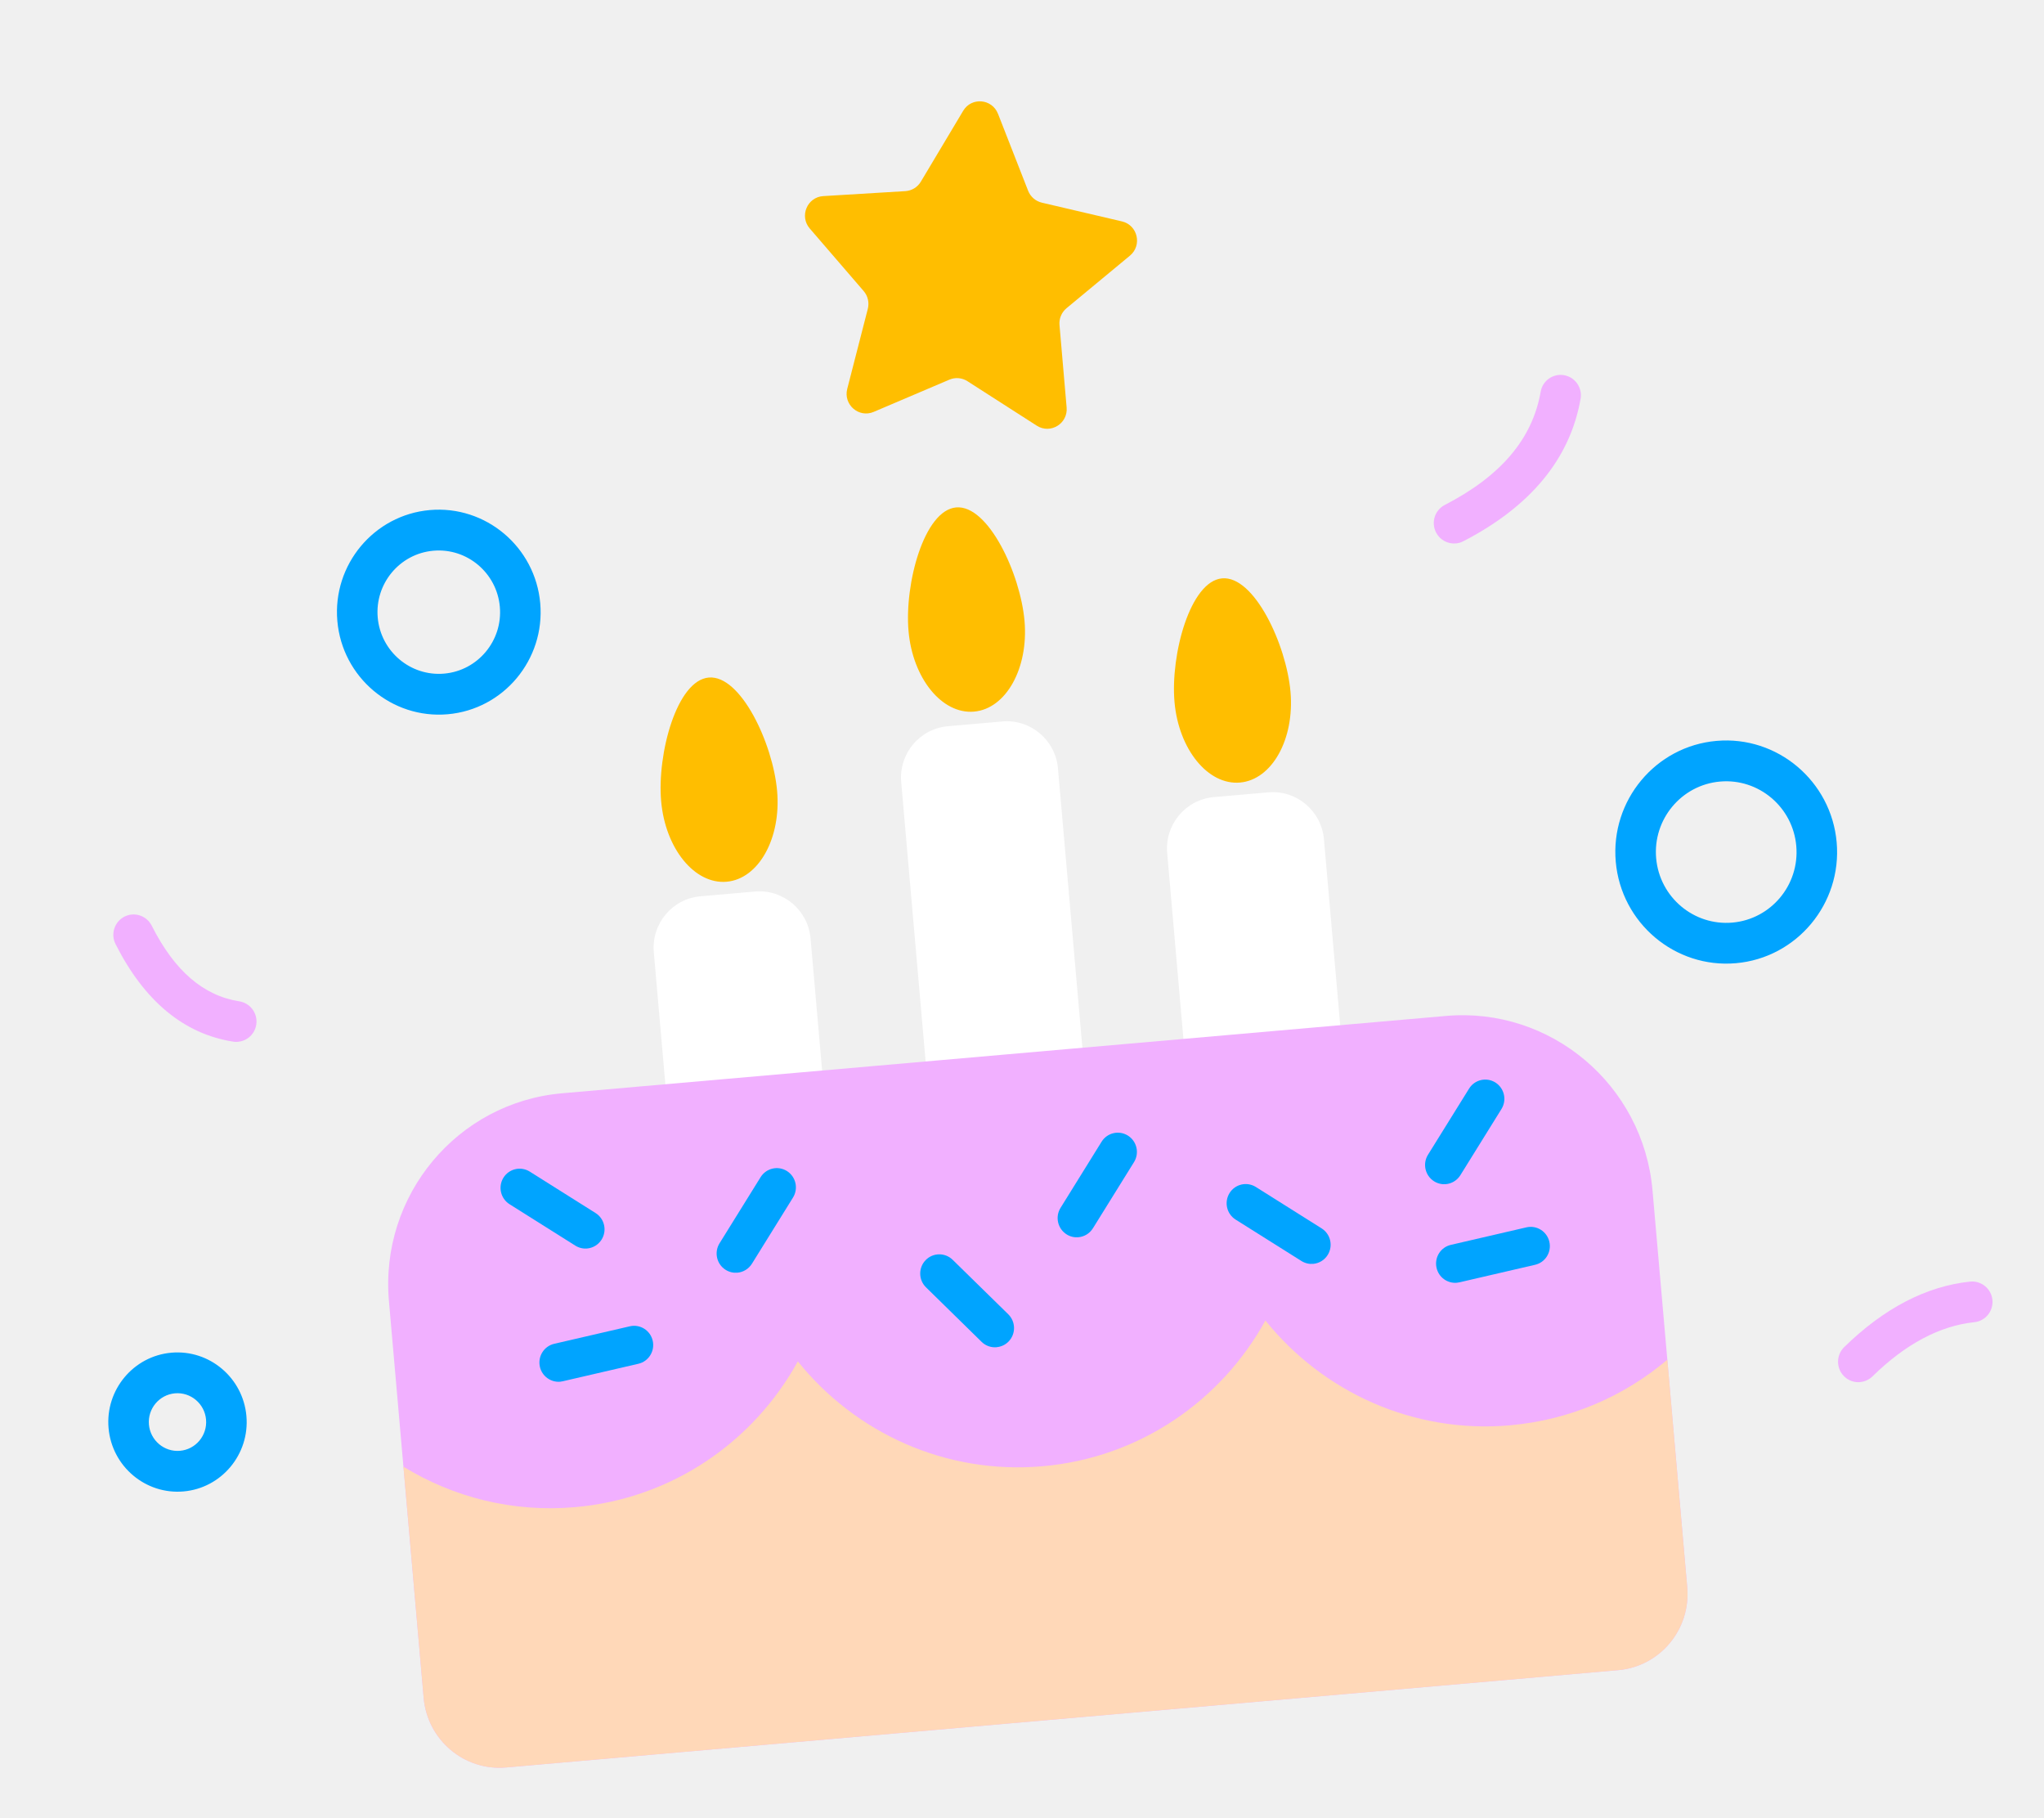
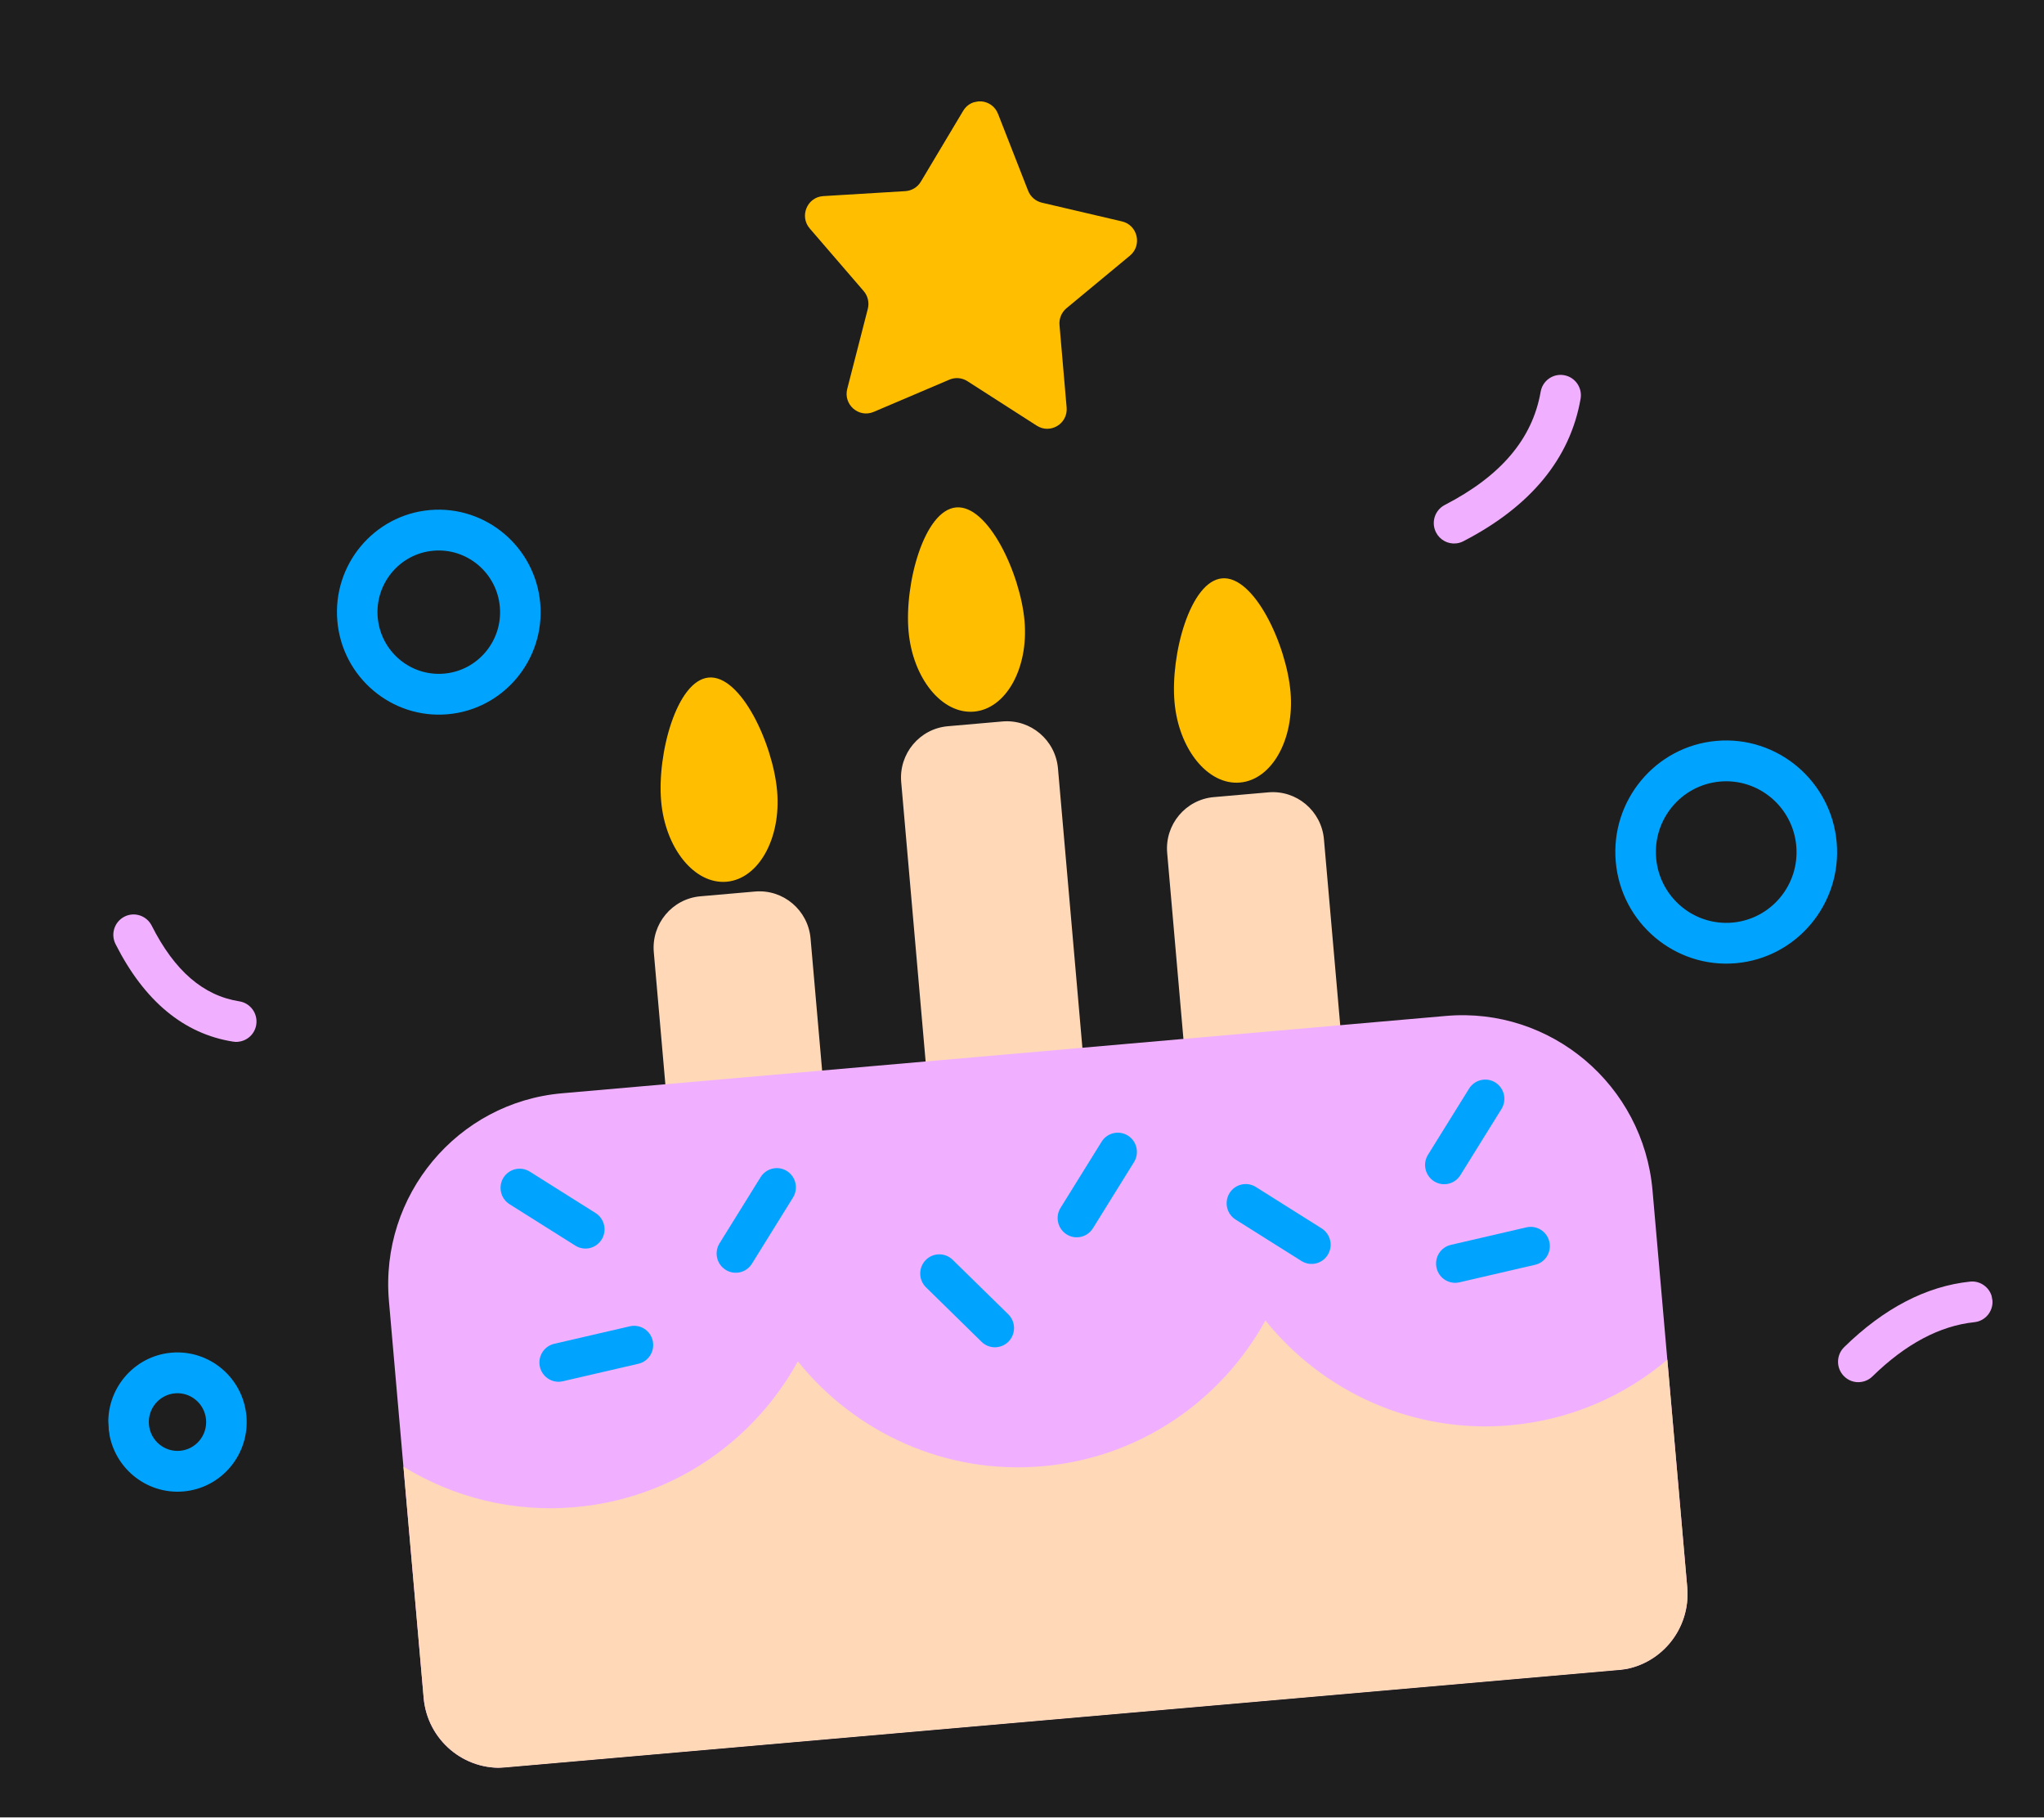
<svg xmlns="http://www.w3.org/2000/svg" width="72" height="64" viewBox="0 0 72 64" fill="none">
-   <g clip-path="url(#clip0_3295_4350)">
-     <path d="M47.225 36.283L41.702 36.767L41.114 30.039C41.026 29.04 41.762 28.158 42.755 28.071L44.678 27.903C45.671 27.816 46.549 28.557 46.636 29.556L47.225 36.283Z" fill="white" />
-     <path d="M38.143 37.078L32.621 37.561L31.745 27.543C31.657 26.544 32.393 25.662 33.386 25.575L35.309 25.407C36.302 25.32 37.179 26.061 37.267 27.06L38.143 37.078Z" fill="white" />
-     <path d="M28.975 37.88L23.453 38.363L23.03 33.532C22.943 32.533 23.678 31.651 24.671 31.564L26.595 31.396C27.587 31.309 28.465 32.05 28.552 33.049L28.975 37.88Z" fill="white" />
+   <rect width="72" height="64" fill="#1E1E1E" />
+   <mask id="mask0_0_1" style="mask-type:luminance" maskUnits="userSpaceOnUse" x="0" y="0" width="72" height="64">
+     <path d="M66.247 0.789L0 6.585L4.968 63.368L71.215 57.572L66.247 0.789Z" fill="white" />
+   </mask>
+   <g mask="url(#mask0_0_1)">
+     <path d="M47.225 36.283L41.702 36.767L41.114 30.039C41.026 29.04 41.762 28.158 42.755 28.071L44.678 27.903C45.671 27.816 46.549 28.557 46.636 29.556L47.225 36.283Z" fill="#FFD8B8" />
+     <path d="M38.143 37.078L32.621 37.561L31.745 27.543C31.657 26.544 32.393 25.662 33.386 25.575L35.309 25.407C36.302 25.32 37.179 26.061 37.267 27.06L38.143 37.078Z" fill="#FFD8B8" />
+     <path d="M28.975 37.88L23.453 38.363L23.03 33.532C22.943 32.533 23.678 31.651 24.671 31.564L26.595 31.396C27.587 31.309 28.465 32.05 28.552 33.049L28.975 37.88Z" fill="#FFD8B8" />
    <path d="M36.089 21.866C36.234 23.532 35.438 24.962 34.31 25.06C33.182 25.159 32.149 23.889 32.003 22.223C31.857 20.557 32.552 17.968 33.681 17.869C34.809 17.771 35.943 20.2 36.089 21.866Z" fill="#FFBE00" />
    <path d="M27.374 27.856C27.52 29.522 26.724 30.952 25.595 31.051C24.467 31.149 23.435 29.88 23.289 28.214C23.143 26.548 23.838 23.959 24.966 23.86C26.094 23.761 27.229 26.19 27.374 27.856Z" fill="#FFBE00" />
    <path d="M45.458 24.363C45.604 26.029 44.807 27.459 43.679 27.558C42.551 27.657 41.518 26.387 41.372 24.721C41.227 23.055 41.922 20.466 43.05 20.367C44.178 20.268 45.312 22.697 45.458 24.363Z" fill="#FFBE00" />
    <path d="M19.798 38.501L50.934 35.777C54.626 35.454 57.886 38.208 58.21 41.921L59.433 55.899C59.563 57.38 58.473 58.687 57.001 58.816L17.825 62.243C16.352 62.372 15.052 61.274 14.923 59.793L13.7 45.815C13.375 42.1 16.108 38.824 19.798 38.501Z" fill="#F1B0FF" />
    <path d="M25.974 44.819C25.834 44.831 25.689 44.799 25.56 44.718C25.244 44.519 25.149 44.102 25.345 43.785L26.792 41.455C26.99 41.137 27.404 41.041 27.72 41.239C28.035 41.438 28.13 41.855 27.934 42.172L26.487 44.503C26.37 44.69 26.178 44.801 25.974 44.819Z" fill="#00A4FF" />
    <path d="M50.929 41.701C50.789 41.713 50.644 41.681 50.515 41.6C50.2 41.401 50.104 40.984 50.3 40.667L51.748 38.337C51.945 38.019 52.359 37.924 52.675 38.121C52.99 38.32 53.086 38.737 52.89 39.054L51.442 41.385C51.325 41.572 51.133 41.683 50.929 41.701Z" fill="#00A4FF" />
    <path d="M37.986 43.57C37.845 43.583 37.7 43.551 37.572 43.47C37.256 43.271 37.161 42.854 37.357 42.537L38.804 40.206C39.001 39.889 39.416 39.794 39.731 39.991C40.047 40.19 40.142 40.607 39.946 40.924L38.499 43.254C38.382 43.442 38.189 43.553 37.986 43.57Z" fill="#00A4FF" />
    <path d="M46.257 44.508C46.116 44.52 45.972 44.488 45.843 44.407L43.525 42.949C43.209 42.75 43.114 42.333 43.31 42.016C43.507 41.698 43.922 41.603 44.237 41.8L46.555 43.259C46.87 43.458 46.966 43.875 46.77 44.192C46.653 44.38 46.461 44.49 46.257 44.508Z" fill="#00A4FF" />
    <path d="M20.681 43.967C20.54 43.979 20.395 43.947 20.266 43.866L17.948 42.407C17.633 42.208 17.538 41.791 17.733 41.474C17.931 41.157 18.345 41.061 18.661 41.259L20.979 42.718C21.294 42.916 21.389 43.333 21.193 43.651C21.076 43.838 20.884 43.949 20.681 43.967Z" fill="#00A4FF" />
    <path d="M19.732 48.658C19.404 48.686 19.095 48.468 19.018 48.135C18.935 47.77 19.16 47.407 19.522 47.323L22.185 46.707C22.547 46.623 22.908 46.849 22.992 47.214C23.075 47.579 22.85 47.942 22.488 48.026L19.826 48.642C19.795 48.649 19.764 48.655 19.732 48.658Z" fill="#00A4FF" />
    <path d="M51.316 45.173C50.988 45.202 50.679 44.984 50.603 44.65C50.519 44.285 50.744 43.922 51.107 43.839L53.769 43.222C54.131 43.139 54.492 43.365 54.576 43.73C54.66 44.095 54.435 44.458 54.072 44.541L51.41 45.158C51.379 45.165 51.348 45.17 51.316 45.173Z" fill="#00A4FF" />
    <path d="M35.105 47.444C34.918 47.46 34.723 47.398 34.577 47.254L32.619 45.335C32.352 45.074 32.346 44.645 32.605 44.377C32.864 44.109 33.291 44.104 33.557 44.364L35.516 46.283C35.782 46.544 35.788 46.973 35.529 47.241C35.412 47.362 35.26 47.429 35.105 47.442L35.105 47.444Z" fill="#00A4FF" />
    <path d="M53.195 50.194C49.765 50.494 46.589 49.008 44.574 46.502C43.024 49.32 40.155 51.335 36.725 51.635C33.295 51.935 30.119 50.449 28.104 47.942C26.554 50.761 23.685 52.776 20.255 53.076C18.057 53.268 15.963 52.726 14.212 51.651L14.924 59.793C15.054 61.276 16.354 62.372 17.826 62.243L57.001 58.816C58.475 58.687 59.563 57.38 59.433 55.899L58.732 47.883C57.219 49.164 55.314 50.007 53.195 50.192L53.195 50.194Z" fill="#FFD8B8" />
    <path d="M15.771 25.153C13.801 25.326 12.056 23.853 11.883 21.87C11.71 19.888 13.171 18.135 15.142 17.962C17.112 17.79 18.856 19.263 19.03 21.245C19.203 23.227 17.741 24.981 15.771 25.153ZM15.267 19.394C14.081 19.497 13.201 20.552 13.305 21.746C13.41 22.94 14.459 23.826 15.646 23.722C16.832 23.618 17.712 22.563 17.607 21.37C17.503 20.176 16.453 19.29 15.267 19.394Z" fill="#00A4FF" />
    <path d="M61.148 33.92C59.003 34.108 57.104 32.504 56.915 30.346C56.727 28.187 58.318 26.278 60.464 26.091C62.609 25.903 64.508 27.507 64.697 29.665C64.885 31.823 63.294 33.732 61.148 33.92ZM60.589 27.523C59.227 27.643 58.218 28.853 58.338 30.223C58.458 31.593 59.662 32.609 61.023 32.49C62.385 32.371 63.394 31.161 63.274 29.791C63.154 28.421 61.95 27.404 60.589 27.523Z" fill="#00A4FF" />
    <path d="M6.466 52.522C5.127 52.64 3.942 51.639 3.824 50.292C3.706 48.945 4.7 47.753 6.038 47.636C7.377 47.519 8.562 48.52 8.68 49.867C8.798 51.214 7.804 52.405 6.466 52.522ZM6.164 49.067C5.609 49.116 5.197 49.609 5.246 50.167C5.295 50.725 5.786 51.14 6.341 51.091C6.895 51.043 7.307 50.549 7.258 49.991C7.209 49.433 6.718 49.019 6.164 49.067Z" fill="#00A4FF" />
    <path d="M8.383 36.689C8.326 36.694 8.269 36.692 8.211 36.682C6.477 36.41 5.084 35.254 4.07 33.247C3.891 32.893 4.031 32.461 4.382 32.281C4.734 32.101 5.163 32.243 5.343 32.596C6.148 34.19 7.159 35.062 8.43 35.263C8.82 35.324 9.087 35.691 9.027 36.083C8.976 36.416 8.705 36.659 8.384 36.687L8.383 36.689Z" fill="#F1B0FF" />
    <path d="M51.282 19.137C51.002 19.162 50.721 19.018 50.584 18.75C50.404 18.396 50.541 17.965 50.892 17.783C52.874 16.76 53.98 15.454 54.27 13.795C54.338 13.404 54.709 13.143 55.097 13.213C55.486 13.282 55.745 13.656 55.676 14.045C55.308 16.149 53.919 17.835 51.545 19.061C51.46 19.105 51.37 19.13 51.281 19.137L51.282 19.137Z" fill="#F1B0FF" />
    <path d="M65.522 48.672C65.316 48.691 65.103 48.618 64.948 48.457C64.672 48.173 64.679 47.718 64.96 47.441C66.361 46.071 67.854 45.294 69.398 45.133C69.786 45.092 70.142 45.379 70.183 45.774C70.223 46.169 69.938 46.522 69.546 46.562C68.329 46.689 67.122 47.331 65.956 48.472C65.834 48.592 65.679 48.657 65.521 48.671L65.522 48.672Z" fill="#F1B0FF" />
    <path d="M35.154 4.005L36.215 6.716C36.298 6.928 36.478 7.084 36.699 7.137L39.521 7.797C40.075 7.926 40.241 8.639 39.802 9.003L37.568 10.854C37.394 10.999 37.301 11.219 37.321 11.447L37.572 14.35C37.622 14.919 37 15.298 36.521 14.991L34.078 13.424C33.889 13.302 33.65 13.281 33.442 13.37L30.776 14.505C30.252 14.728 29.701 14.249 29.844 13.695L30.569 10.875C30.625 10.655 30.57 10.421 30.422 10.249L28.524 8.047C28.151 7.615 28.433 6.94 29 6.906L31.89 6.731C32.116 6.717 32.32 6.593 32.436 6.399L33.928 3.902C34.22 3.412 34.945 3.474 35.154 4.007L35.154 4.005Z" fill="#FFBE00" />
  </g>
-   <defs>
-     <clipPath id="clip0_3295_4350">
-       <rect width="66.5" height="57" fill="white" transform="translate(0 6.58496) rotate(-5)" />
-     </clipPath>
-   </defs>
</svg>
